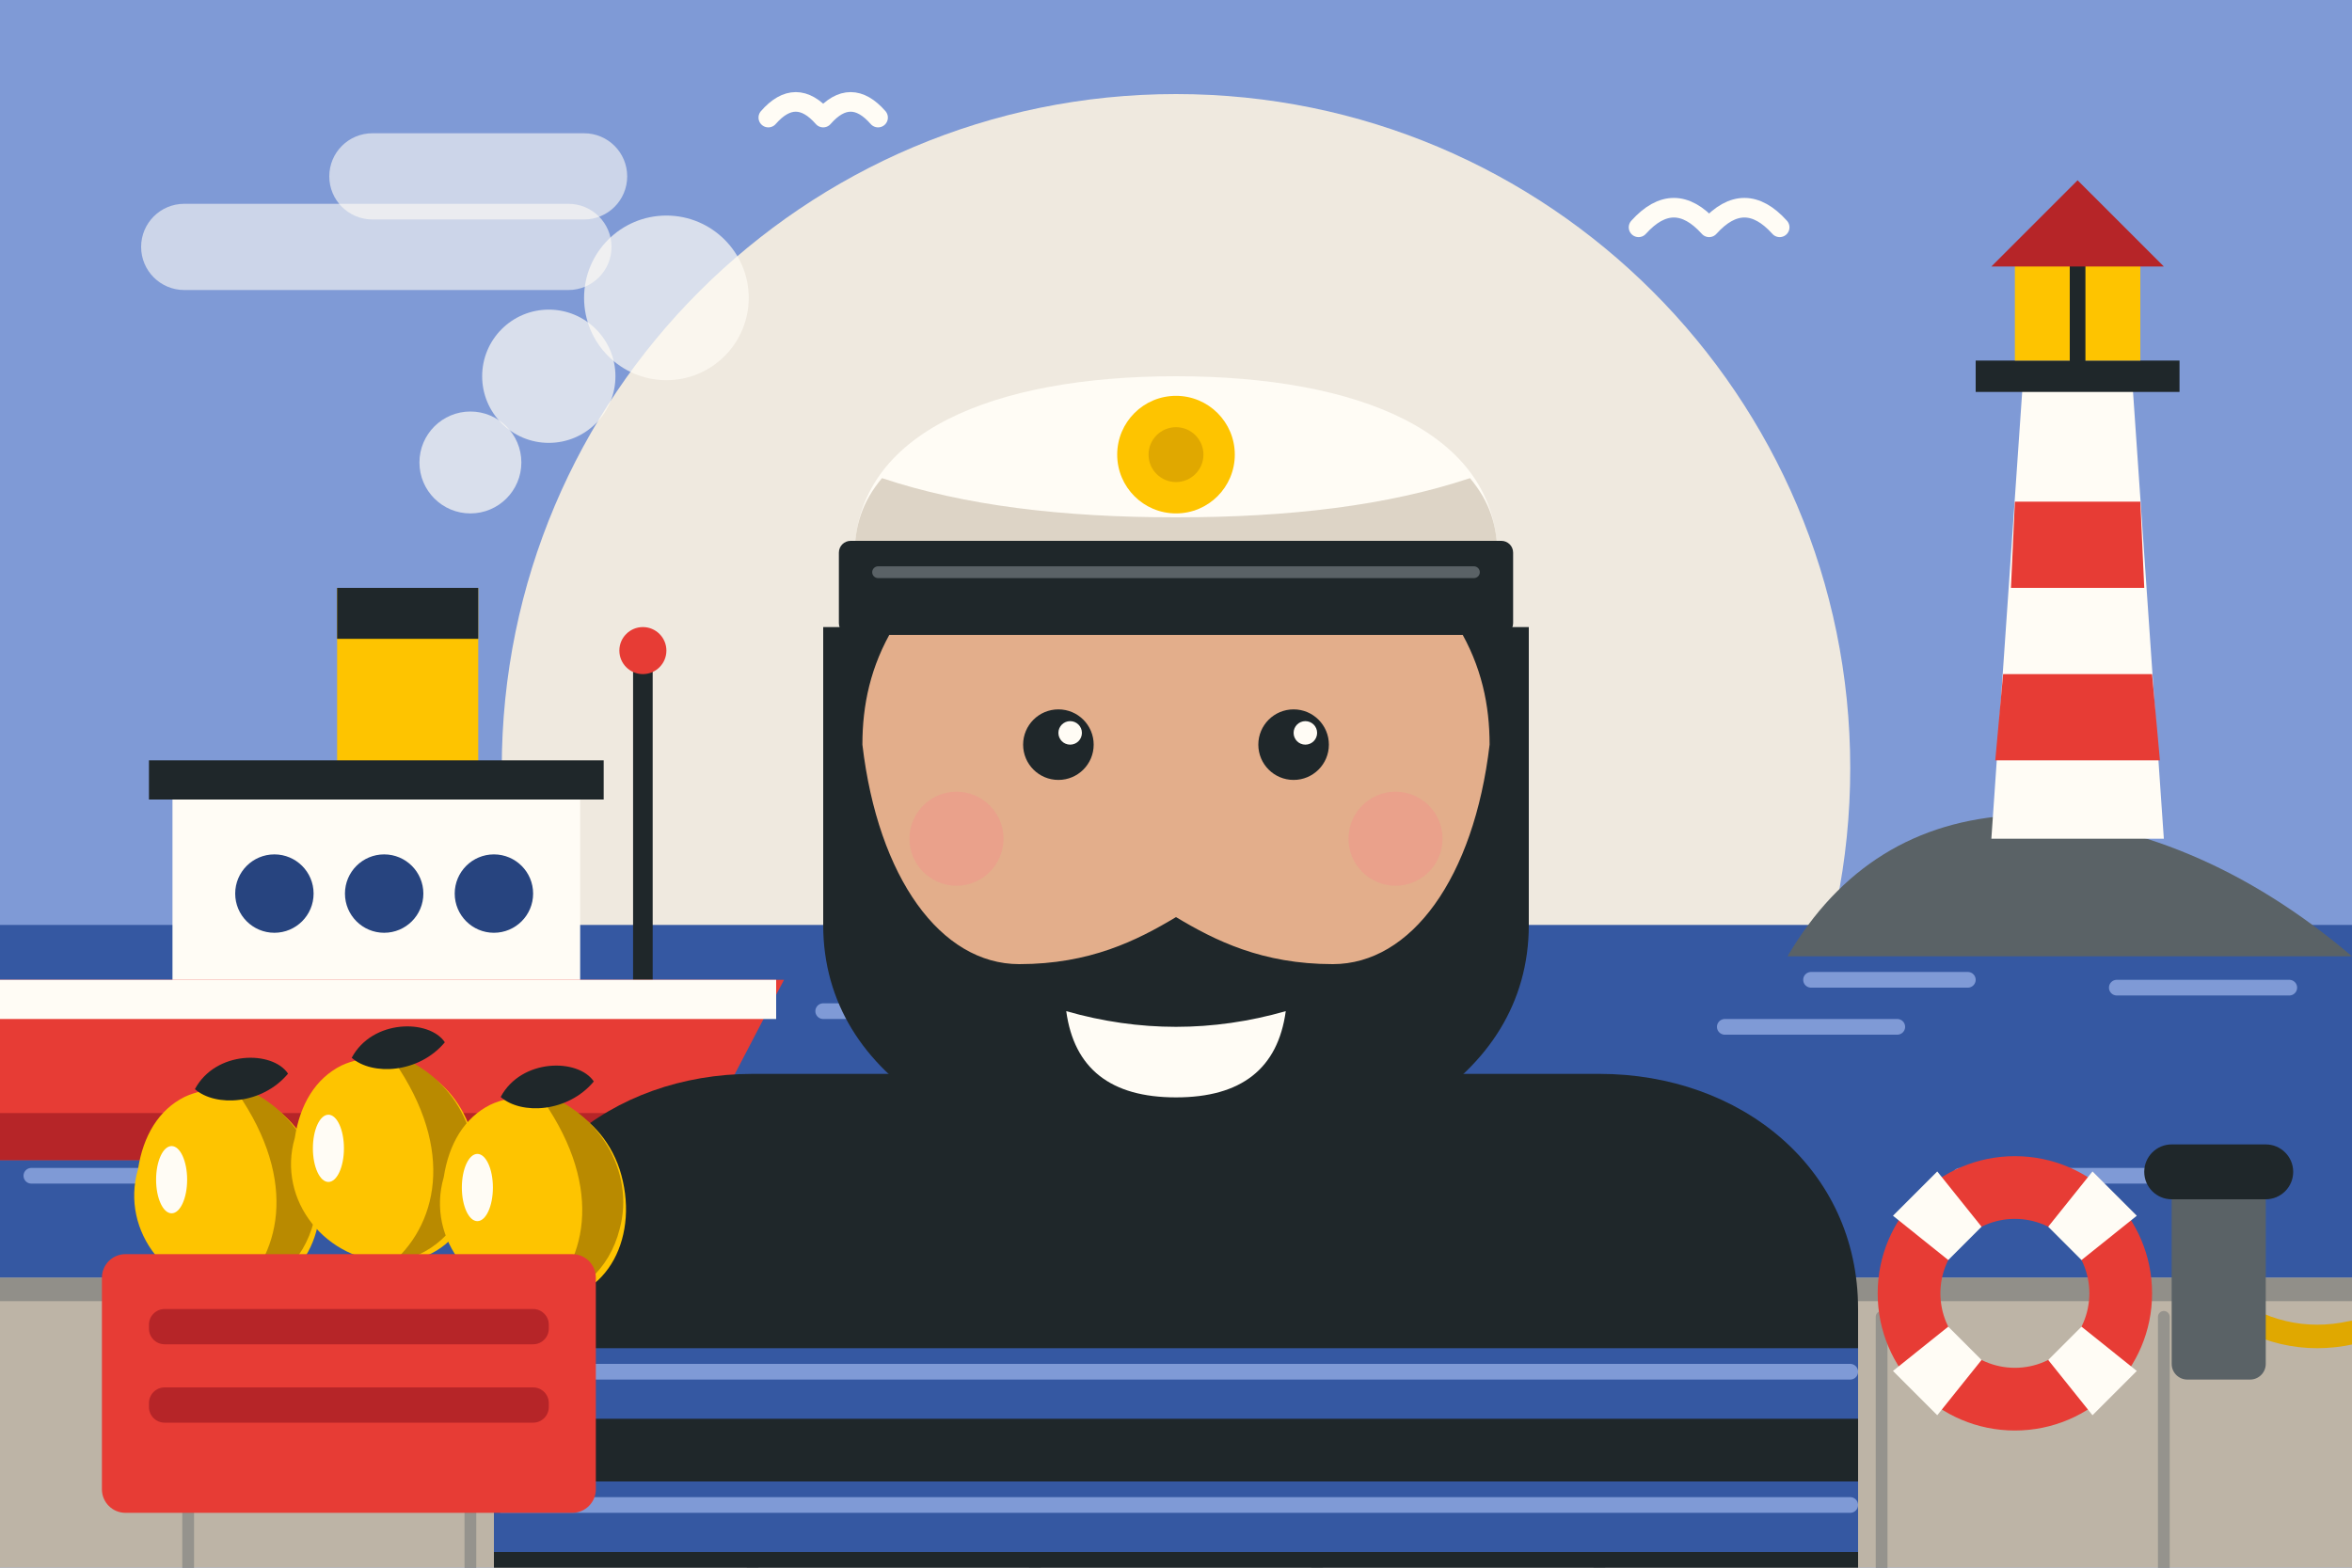
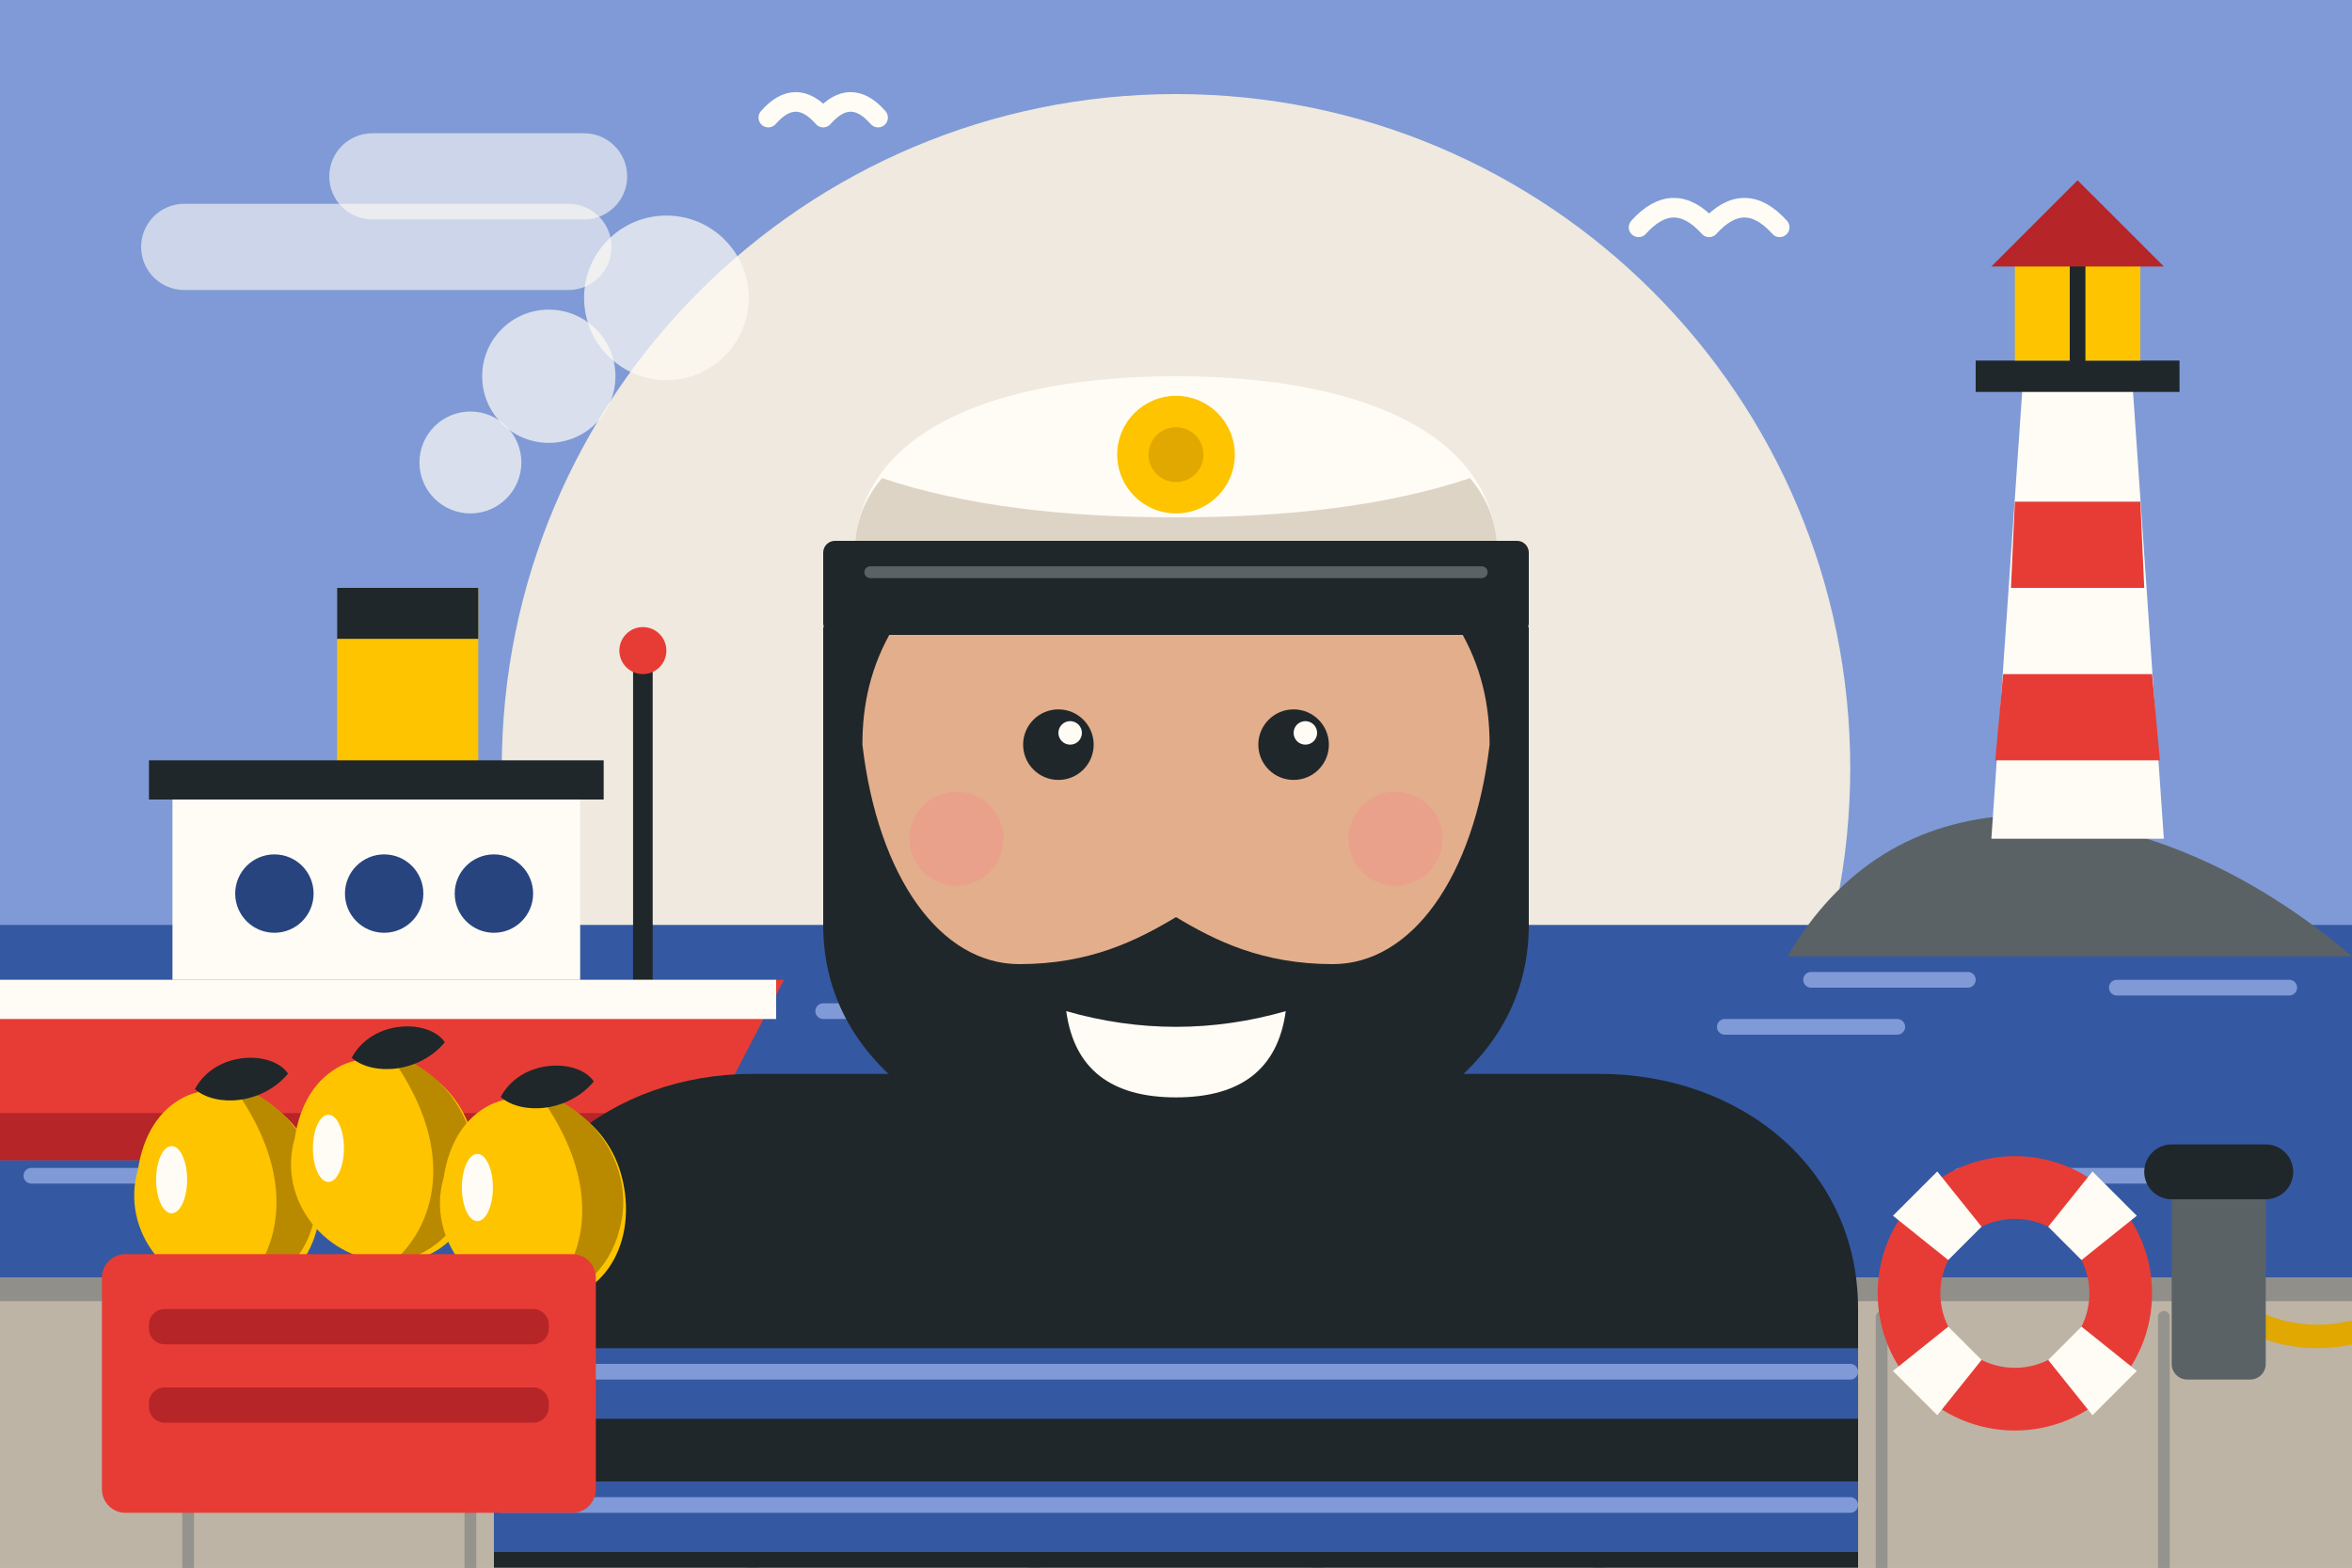
<svg xmlns="http://www.w3.org/2000/svg" viewBox="0 0 600 400">
  <rect x="0" y="0" width="600" height="400" fill="#7f9ad6" />
  <rect x="36" y="52" width="120" height="22" rx="11" fill="#fffcf5" opacity="0.6" />
  <rect x="84" y="34" width="76" height="22" rx="11" fill="#fffcf5" opacity="0.6" />
  <path d="M418 58q9-10 18 0q9-10 18 0M196 30q7-8 14 0q7-8 14 0" fill="none" stroke="#fffcf5" stroke-width="5" stroke-linecap="round" stroke-linejoin="round" />
  <circle cx="300" cy="196" r="172" fill="#efe9df" />
  <rect x="0" y="236" width="600" height="90" fill="#3558a2" />
  <path d="M210 258h34M40 306h44M150 290h30M440 262h44M500 300h50M400 296h30" fill="none" stroke="#7f9ad6" stroke-width="4" stroke-linecap="round" stroke-linejoin="round" />
  <circle cx="120" cy="118" r="13" fill="#fffcf5" opacity="0.7" />
  <circle cx="140" cy="96" r="17" fill="#fffcf5" opacity="0.7" />
  <circle cx="170" cy="76" r="21" fill="#fffcf5" opacity="0.7" />
  <rect x="86" y="150" width="36" height="50" fill="#fec400" />
  <rect x="86" y="150" width="36" height="13" fill="#1f272a" />
  <path d="M164 252V168" fill="none" stroke="#1f272a" stroke-width="5" stroke-linecap="round" stroke-linejoin="round" />
  <circle cx="164" cy="166" r="6" fill="#e73c35" />
  <rect x="44" y="200" width="104" height="54" fill="#fffcf5" />
  <rect x="38" y="194" width="116" height="10" fill="#1f272a" />
  <circle cx="70" cy="228" r="10" fill="#27447f" />
  <circle cx="98" cy="228" r="10" fill="#27447f" />
  <circle cx="126" cy="228" r="10" fill="#27447f" />
  <path d="M0 250h200l-24 46H0z" fill="#e73c35" />
  <rect x="0" y="250" width="198" height="10" fill="#fffcf5" />
  <path d="M0 284h182l-6 12H0z" fill="#b62528" />
  <path d="M8 300h46M70 304h60M150 300h36" fill="none" stroke="#7f9ad6" stroke-width="4" stroke-linecap="round" stroke-linejoin="round" />
  <path d="M456 244q20-34 58-36q46 2 86 36z" fill="#5a6266" />
  <path d="M508 214l8-116h28l8 116z" fill="#fffcf5" />
  <path d="M514 128h32l1 22h-34zM511 172h38l2 22h-42z" fill="#e73c35" />
  <rect x="504" y="92" width="52" height="8" fill="#1f272a" />
  <rect x="514" y="66" width="32" height="26" fill="#fec400" />
  <path d="M530 66v26" fill="none" stroke="#1f272a" stroke-width="4" stroke-linecap="round" stroke-linejoin="round" />
  <path d="M508 68l22-22 22 22z" fill="#b62528" />
  <path d="M462 250h40M540 252h44" fill="none" stroke="#7f9ad6" stroke-width="4" stroke-linecap="round" stroke-linejoin="round" />
  <rect x="0" y="326" width="600" height="74" fill="#bdb4a6" />
  <rect x="0" y="326" width="600" height="6" fill="#5a6266" opacity="0.45" />
-   <path d="M48 336v64" fill="none" stroke="#5a6266" stroke-width="3" stroke-linecap="round" stroke-linejoin="round" opacity="0.4" />
-   <path d="M120 336v64" fill="none" stroke="#5a6266" stroke-width="3" stroke-linecap="round" stroke-linejoin="round" opacity="0.4" />
-   <path d="M192 336v64" fill="none" stroke="#5a6266" stroke-width="3" stroke-linecap="round" stroke-linejoin="round" opacity="0.4" />
-   <path d="M264 336v64" fill="none" stroke="#5a6266" stroke-width="3" stroke-linecap="round" stroke-linejoin="round" opacity="0.4" />
-   <path d="M336 336v64" fill="none" stroke="#5a6266" stroke-width="3" stroke-linecap="round" stroke-linejoin="round" opacity="0.4" />
-   <path d="M408 336v64" fill="none" stroke="#5a6266" stroke-width="3" stroke-linecap="round" stroke-linejoin="round" opacity="0.4" />
-   <path d="M480 336v64" fill="none" stroke="#5a6266" stroke-width="3" stroke-linecap="round" stroke-linejoin="round" opacity="0.4" />
-   <path d="M552 336v64" fill="none" stroke="#5a6266" stroke-width="3" stroke-linecap="round" stroke-linejoin="round" opacity="0.4" />
+   <path d="M48 336v64M120 336v64M192 336v64M264 336v64M336 336v64M408 336v64M480 336v64M552 336v64" fill="none" stroke="#5a6266" stroke-width="3" stroke-linecap="round" stroke-linejoin="round" opacity="0.4" />
  <path d="M566 332q16 12 34 8" fill="none" stroke="#e0a800" stroke-width="6" stroke-linecap="round" stroke-linejoin="round" />
  <rect x="554" y="300" width="24" height="52" rx="4" fill="#5a6266" />
  <rect x="547" y="292" width="38" height="14" rx="7" fill="#1f272a" />
  <path fill-rule="evenodd" d="M479 330a35 35 0 1 0 70 0a35 35 0 1 0-70 0zM495 330a19 19 0 1 0 38 0a19 19 0 1 0-38 0z" fill="#e73c35" />
  <path d="M531.0 338.5L545.1 349.8L533.8 361.1L522.5 347.0Z" fill="#fffcf5" />
  <path d="M505.5 347.0L494.2 361.1L482.9 349.8L497.0 338.5Z" fill="#fffcf5" />
  <path d="M497.0 321.5L482.9 310.2L494.2 298.9L505.5 313.0Z" fill="#fffcf5" />
  <path d="M522.5 313.0L533.8 298.9L545.1 310.2L531.0 321.5Z" fill="#fffcf5" />
  <path d="M126 400v-66c0-36 30-60 66-60h216c36 0 66 24 66 60v66z" fill="#1f272a" />
  <path d="M126 344h348v18H126zM126 378h348v18H126z" fill="#3558a2" />
  <path d="M128 350h344M128 384h344" fill="none" stroke="#7f9ad6" stroke-width="4" stroke-linecap="round" stroke-linejoin="round" />
  <circle cx="300" cy="196" r="82" fill="#e3ae8b" />
  <path d="M210 160V236C210 276 252 298 300 298C348 298 390 276 390 236V160H372C378 170 380 180 380 190C376 224 360 246 340 246C322 246 310 240 300 234C290 240 278 246 260 246C240 246 224 224 220 190C220 180 222 170 228 160Z" fill="#1f272a" />
  <circle cx="244" cy="214" r="12" fill="#f2918c" opacity="0.45" />
  <circle cx="356" cy="214" r="12" fill="#f2918c" opacity="0.45" />
  <path d="M218 142c0-32 36-46 82-46s82 14 82 46z" fill="#fffcf5" />
  <path d="M218 142c0-8 2-14 7-20c21 7 46 10 75 10s54-3 75-10c5 6 7 12 7 20z" fill="#ddd4c6" />
-   <rect x="214" y="138" width="172" height="24" rx="3" fill="#1f272a" />
-   <path d="M224 146h152" fill="none" stroke="#5a6266" stroke-width="3" stroke-linecap="round" stroke-linejoin="round" />
+   <rect x="210" y="138" width="180" height="24" rx="3" fill="#1f272a" />
+   <path d="M222 146h156" fill="none" stroke="#5a6266" stroke-width="3" stroke-linecap="round" stroke-linejoin="round" />
  <circle cx="300" cy="116" r="15" fill="#fec400" />
  <circle cx="300" cy="116" r="7" fill="#e0a800" />
  <circle cx="270" cy="190" r="9" fill="#1f272a" />
  <circle cx="330" cy="190" r="9" fill="#1f272a" />
  <circle cx="273" cy="187" r="3" fill="#fffcf5" />
  <circle cx="333" cy="187" r="3" fill="#fffcf5" />
  <path d="M272 258q28 8 56 0q-3 22-28 22t-28-22z" fill="#fffcf5" />
  <g transform="translate(22 268) scale(2.0625)">
    <path d="M20 46C13 70 32 94 58 94C84 94 96 68 88 43C80 19 55 10 38 18C28 23 22 33 20 46Z" fill="#fec400" transform="scale(0.32)" />
    <path d="M56 13C80 20 94 44 88 66C84 82 72 92 58 94C76 78 82 48 56 13Z" fill="#b98a00" transform="scale(0.32)" />
    <ellipse cx="33" cy="50" rx="6" ry="13" fill="#fffcf5" transform="scale(0.32)" />
    <path d="M42 15C50 0 72 0 78 9C68 21 50 22 42 15Z" fill="#1f272a" transform="scale(0.32)" />
  </g>
  <g transform="translate(62 260) scale(2.0625)">
    <path d="M20 46C13 70 32 94 58 94C84 94 96 68 88 43C80 19 55 10 38 18C28 23 22 33 20 46Z" fill="#fec400" transform="scale(0.32)" />
    <path d="M56 13C80 20 94 44 88 66C84 82 72 92 58 94C76 78 82 48 56 13Z" fill="#b98a00" transform="scale(0.32)" />
    <ellipse cx="33" cy="50" rx="6" ry="13" fill="#fffcf5" transform="scale(0.32)" />
    <path d="M42 15C50 0 72 0 78 9C68 21 50 22 42 15Z" fill="#1f272a" transform="scale(0.32)" />
  </g>
  <g transform="translate(100 270) scale(2.0625)">
    <path d="M20 46C13 70 32 94 58 94C84 94 96 68 88 43C80 19 55 10 38 18C28 23 22 33 20 46Z" fill="#fec400" transform="scale(0.32)" />
    <path d="M56 13C80 20 94 44 88 66C84 82 72 92 58 94C76 78 82 48 56 13Z" fill="#b98a00" transform="scale(0.32)" />
    <ellipse cx="33" cy="50" rx="6" ry="13" fill="#fffcf5" transform="scale(0.32)" />
    <path d="M42 15C50 0 72 0 78 9C68 21 50 22 42 15Z" fill="#1f272a" transform="scale(0.32)" />
  </g>
  <rect x="26" y="320" width="126" height="66" rx="6" fill="#e73c35" />
  <rect x="38" y="334" width="102" height="9" rx="4" fill="#b62528" />
  <rect x="38" y="354" width="102" height="9" rx="4" fill="#b62528" />
</svg>
